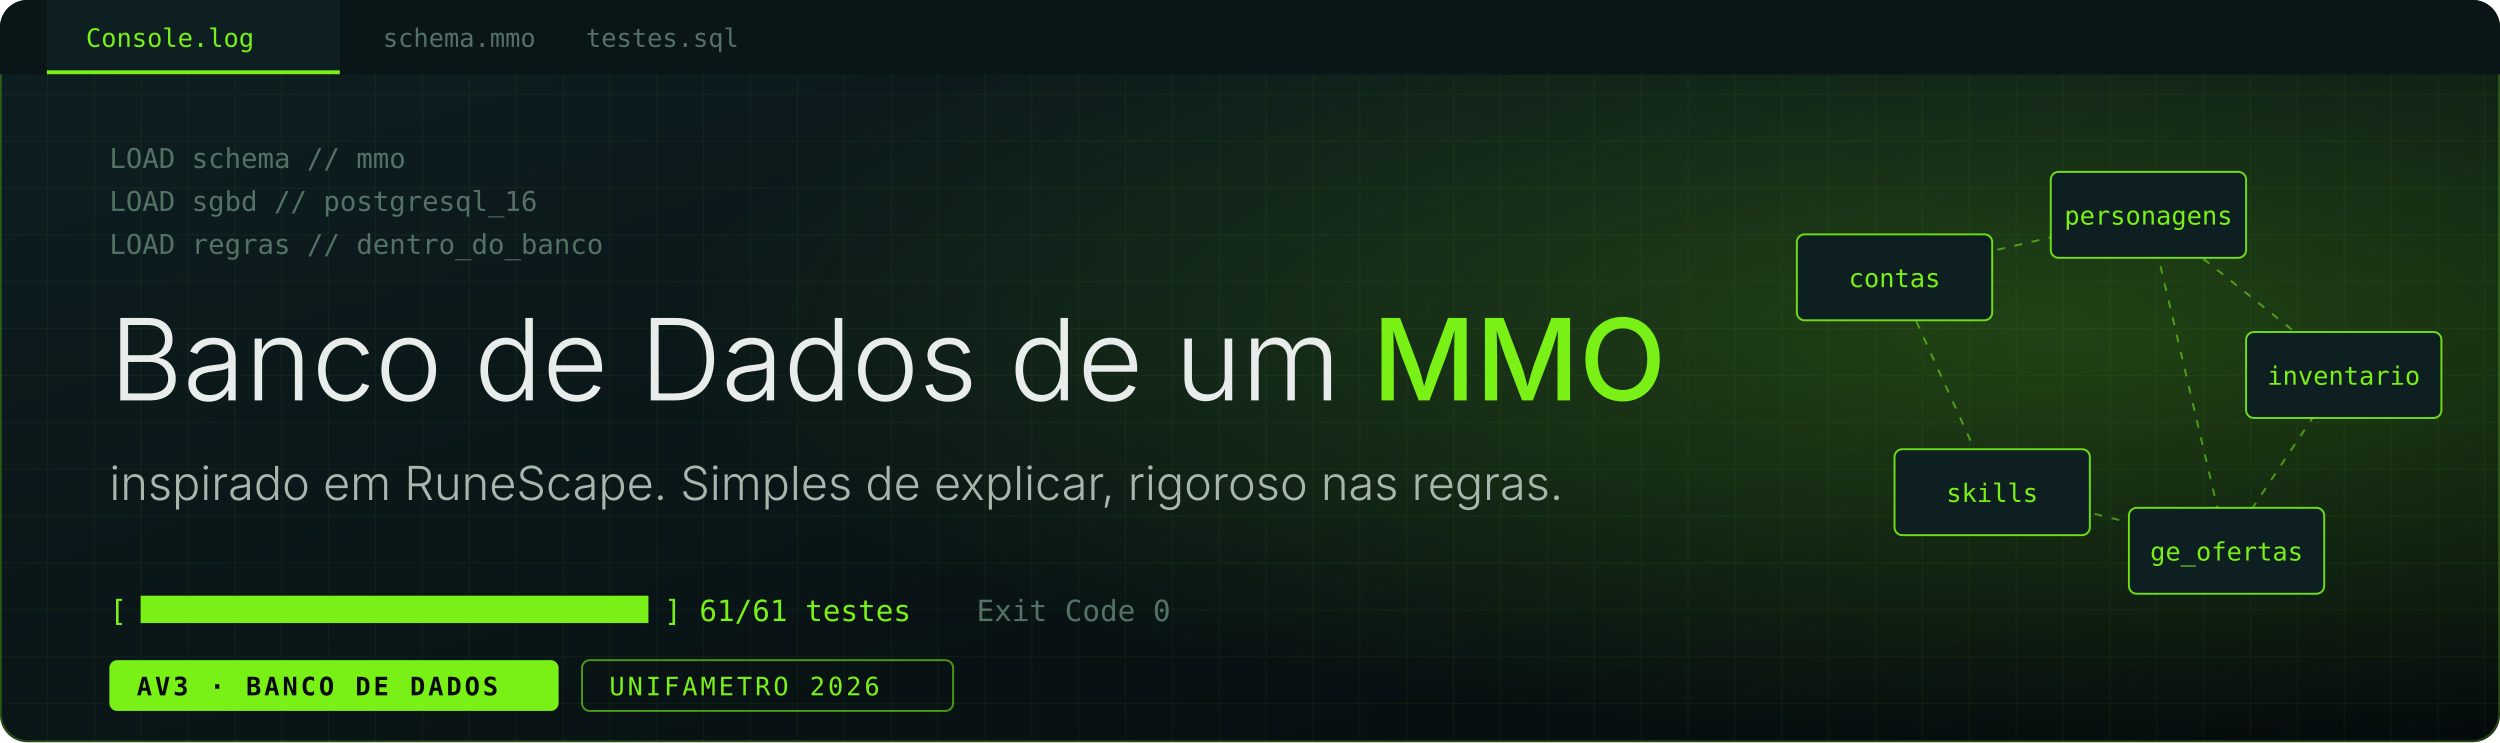
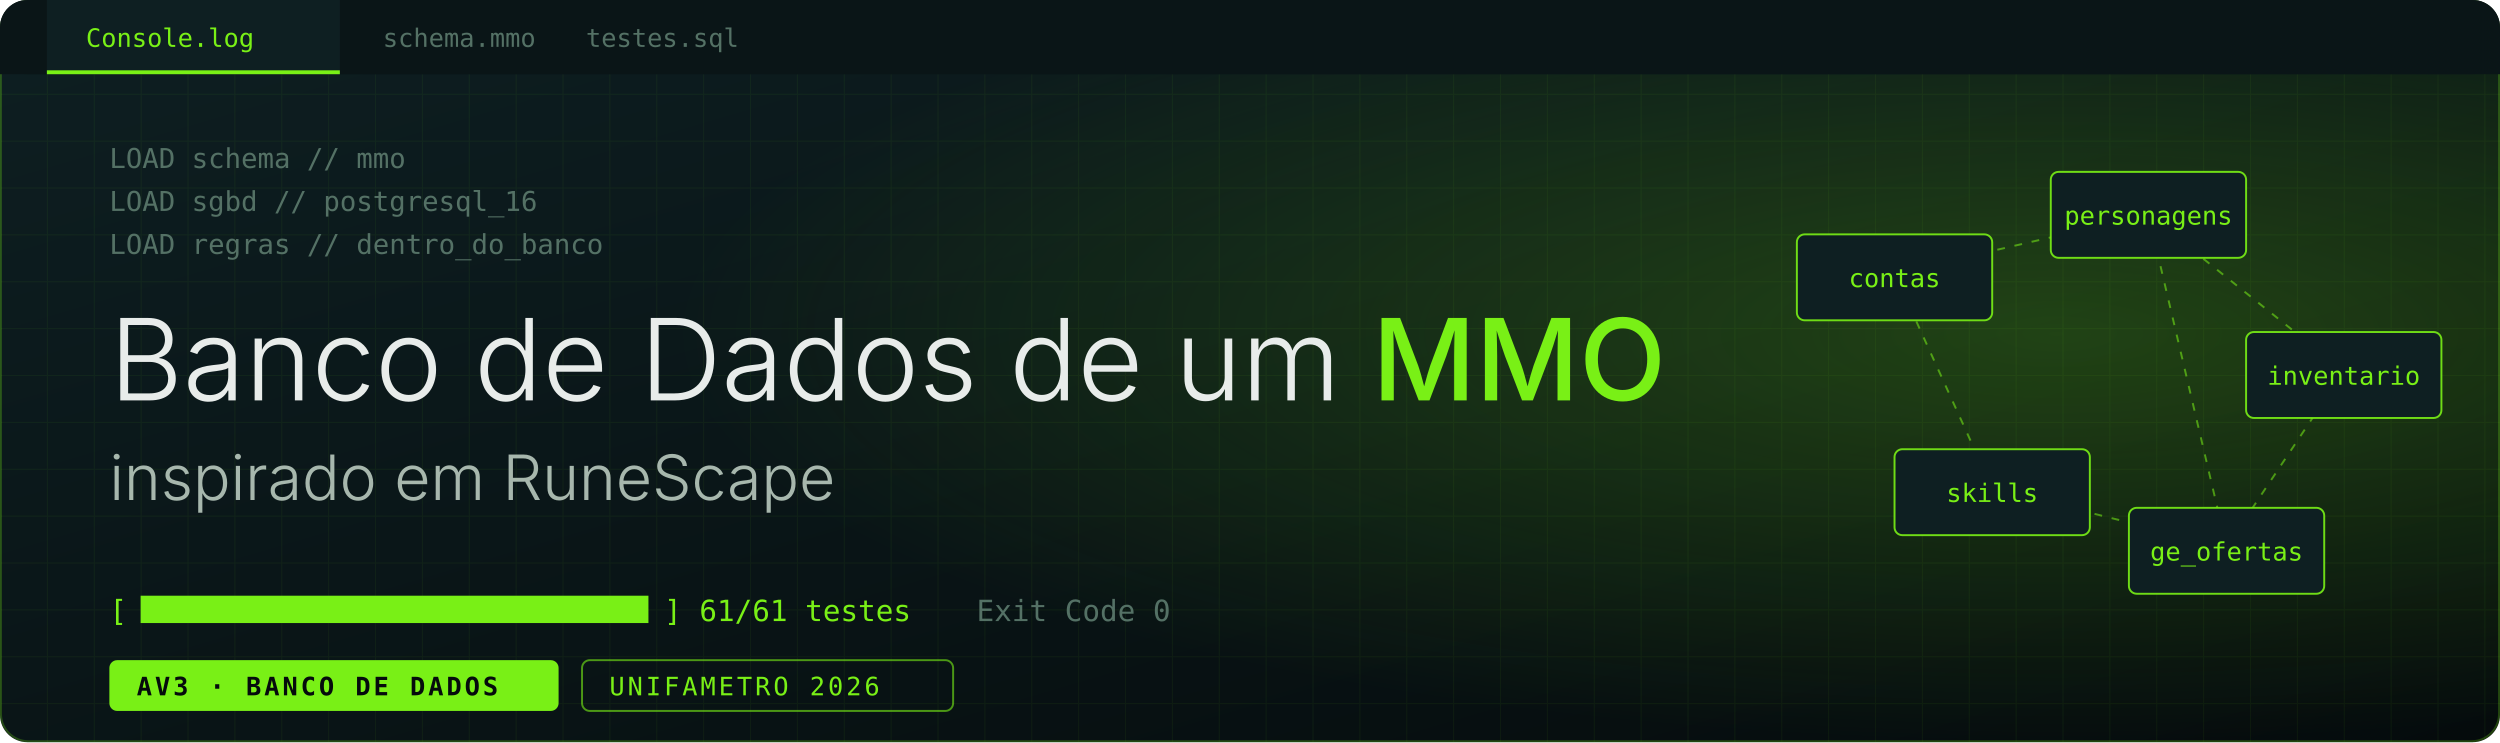
<svg xmlns="http://www.w3.org/2000/svg" width="1280" height="380" viewBox="0 0 1280 380" role="img" aria-label="Banco de Dados de um MMO inspirado em RuneScape">
  <defs>
    <linearGradient id="bg" x1="0" y1="0" x2="1" y2="1">
      <stop offset="0" stop-color="#0E1F22" />
      <stop offset="1" stop-color="#050B0C" />
    </linearGradient>
    <radialGradient id="glow" cx="0.82" cy="0.45" r="0.55">
      <stop offset="0" stop-color="#79F016" stop-opacity="0.22" />
      <stop offset="1" stop-color="#79F016" stop-opacity="0" />
    </radialGradient>
    <pattern id="grid" width="24" height="24" patternUnits="userSpaceOnUse">
      <path d="M24 0H0V24" fill="none" stroke="#79F016" stroke-opacity="0.05" />
    </pattern>
  </defs>
  <rect width="1280" height="380" rx="14" fill="url(#bg)" />
  <rect width="1280" height="380" rx="14" fill="url(#grid)" />
  <rect width="1280" height="380" rx="14" fill="url(#glow)" />
  <rect x="0.5" y="0.5" width="1279" height="379" rx="14" fill="none" stroke="#79F016" stroke-opacity="0.25" />
  <rect x="0" y="0" width="1280" height="38" rx="14" fill="#0A1517" />
  <rect x="0" y="20" width="1280" height="18" fill="#0A1517" />
  <rect x="24" y="0" width="150" height="38" fill="#0E1F22" />
  <rect x="24" y="36" width="150" height="2" fill="#79F016" />
  <text x="44" y="24" font-family="Consolas,Menlo,'DejaVu Sans Mono',monospace" font-size="13" fill="#79F016">Console.log</text>
  <text x="196" y="24" font-family="Consolas,Menlo,'DejaVu Sans Mono',monospace" font-size="13" fill="#547165">schema.mmo</text>
  <text x="300" y="24" font-family="Consolas,Menlo,'DejaVu Sans Mono',monospace" font-size="13" fill="#547165">testes.sql</text>
  <g font-family="Consolas,Menlo,'DejaVu Sans Mono',monospace" font-size="14" fill="#79F016">
    <text x="56" y="86" fill="#547165">LOAD schema    // mmo</text>
    <text x="56" y="108" fill="#547165">LOAD sgbd      // postgresql_16</text>
    <text x="56" y="130" fill="#547165">LOAD regras    // dentro_do_banco</text>
  </g>
  <text x="56" y="205" font-family="Inter,'Segoe UI',Helvetica,Arial,sans-serif" font-size="58" font-weight="300" fill="#E8ECEA">Banco de Dados de um <tspan fill="#79F016" font-weight="500">MMO</tspan>
  </text>
-   <text x="56" y="256" font-family="Inter,'Segoe UI',Helvetica,Arial,sans-serif" font-size="24" font-weight="300" fill="#A7B7AD">inspirado em RuneScape. Simples de explicar, rigoroso nas regras.</text>
+   <text x="56" y="256" font-family="Inter,'Segoe UI',Helvetica,Arial,sans-serif" font-size="32" font-weight="300" fill="#A7B7AD">inspirado em RuneScape</text>
  <g font-family="Consolas,Menlo,'DejaVu Sans Mono',monospace" font-size="15">
    <text x="56" y="318" fill="#79F016">[</text>
    <rect x="72" y="305" width="260" height="14" fill="#79F016" />
    <text x="340" y="318" fill="#79F016">] 61/61 testes</text>
    <text x="500" y="318" fill="#547165">Exit Code 0</text>
  </g>
  <g font-family="Consolas,Menlo,'DejaVu Sans Mono',monospace" font-size="13" letter-spacing="1.5">
    <rect x="56" y="338" width="230" height="26" rx="4" fill="#79F016" />
    <text x="70" y="356" fill="#050B0C" font-weight="700">AV3 · BANCO DE DADOS</text>
    <rect x="298" y="338" width="190" height="26" rx="4" fill="none" stroke="#79F016" stroke-opacity="0.6" />
    <text x="312" y="356" fill="#79F016">UNIFAMETRO 2026</text>
  </g>
  <g transform="translate(900,80)" stroke="#79F016" stroke-opacity="0.55" fill="none">
    <path d="M70 60 L200 30 M200 30 L300 110 M70 60 L120 170 M120 170 L240 200 M300 110 L240 200 M200 30 L240 200" stroke-dasharray="4 5" />
    <g fill="#0E1F22" stroke-opacity="0.9">
      <rect x="20" y="40" width="100" height="44" rx="4" />
      <rect x="150" y="8" width="100" height="44" rx="4" />
      <rect x="250" y="90" width="100" height="44" rx="4" />
      <rect x="70" y="150" width="100" height="44" rx="4" />
      <rect x="190" y="180" width="100" height="44" rx="4" />
    </g>
    <g font-family="Consolas,Menlo,'DejaVu Sans Mono',monospace" font-size="13" fill="#79F016" stroke="none" text-anchor="middle">
      <text x="70" y="67">contas</text>
      <text x="200" y="35">personagens</text>
      <text x="300" y="117">inventario</text>
      <text x="120" y="177">skills</text>
      <text x="240" y="207">ge_ofertas</text>
    </g>
  </g>
</svg>
